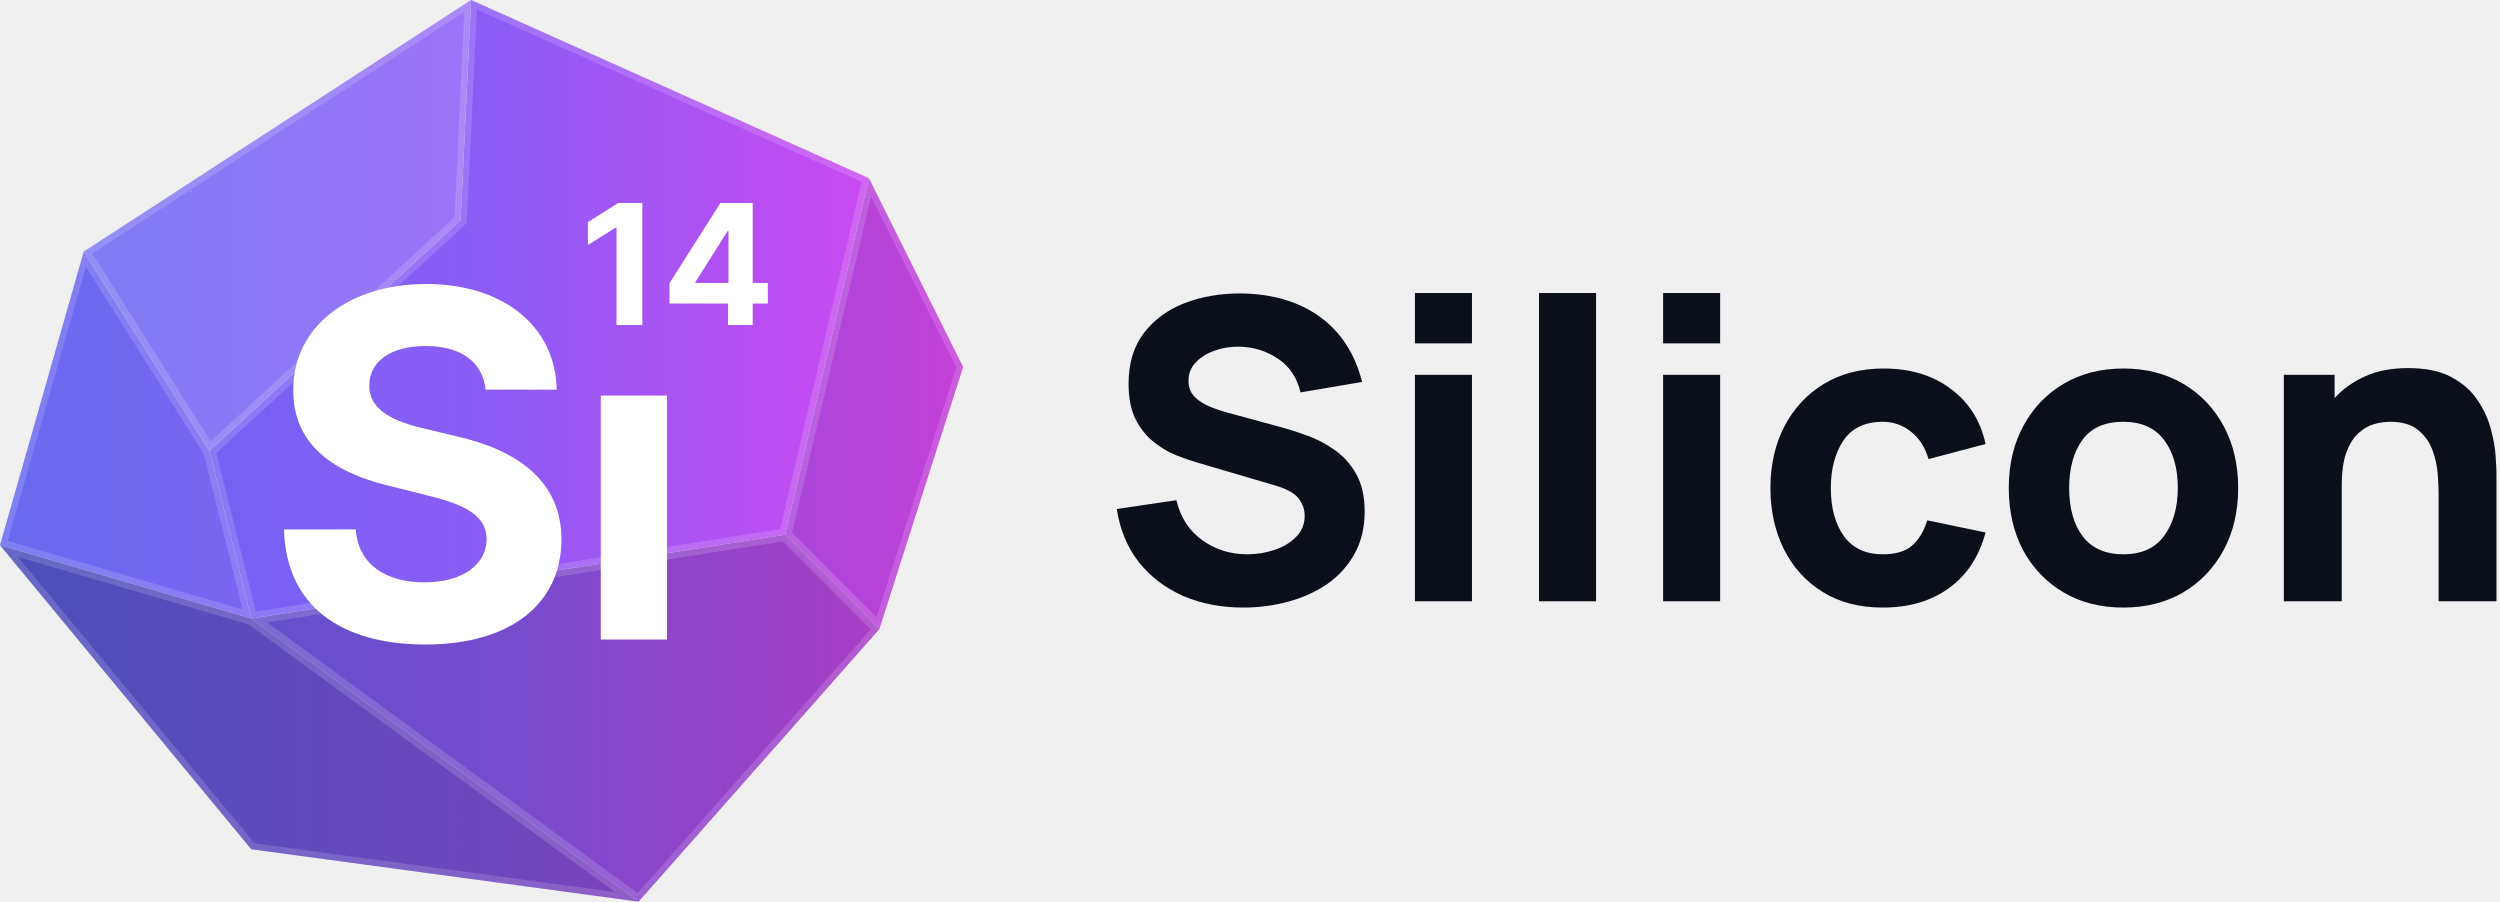
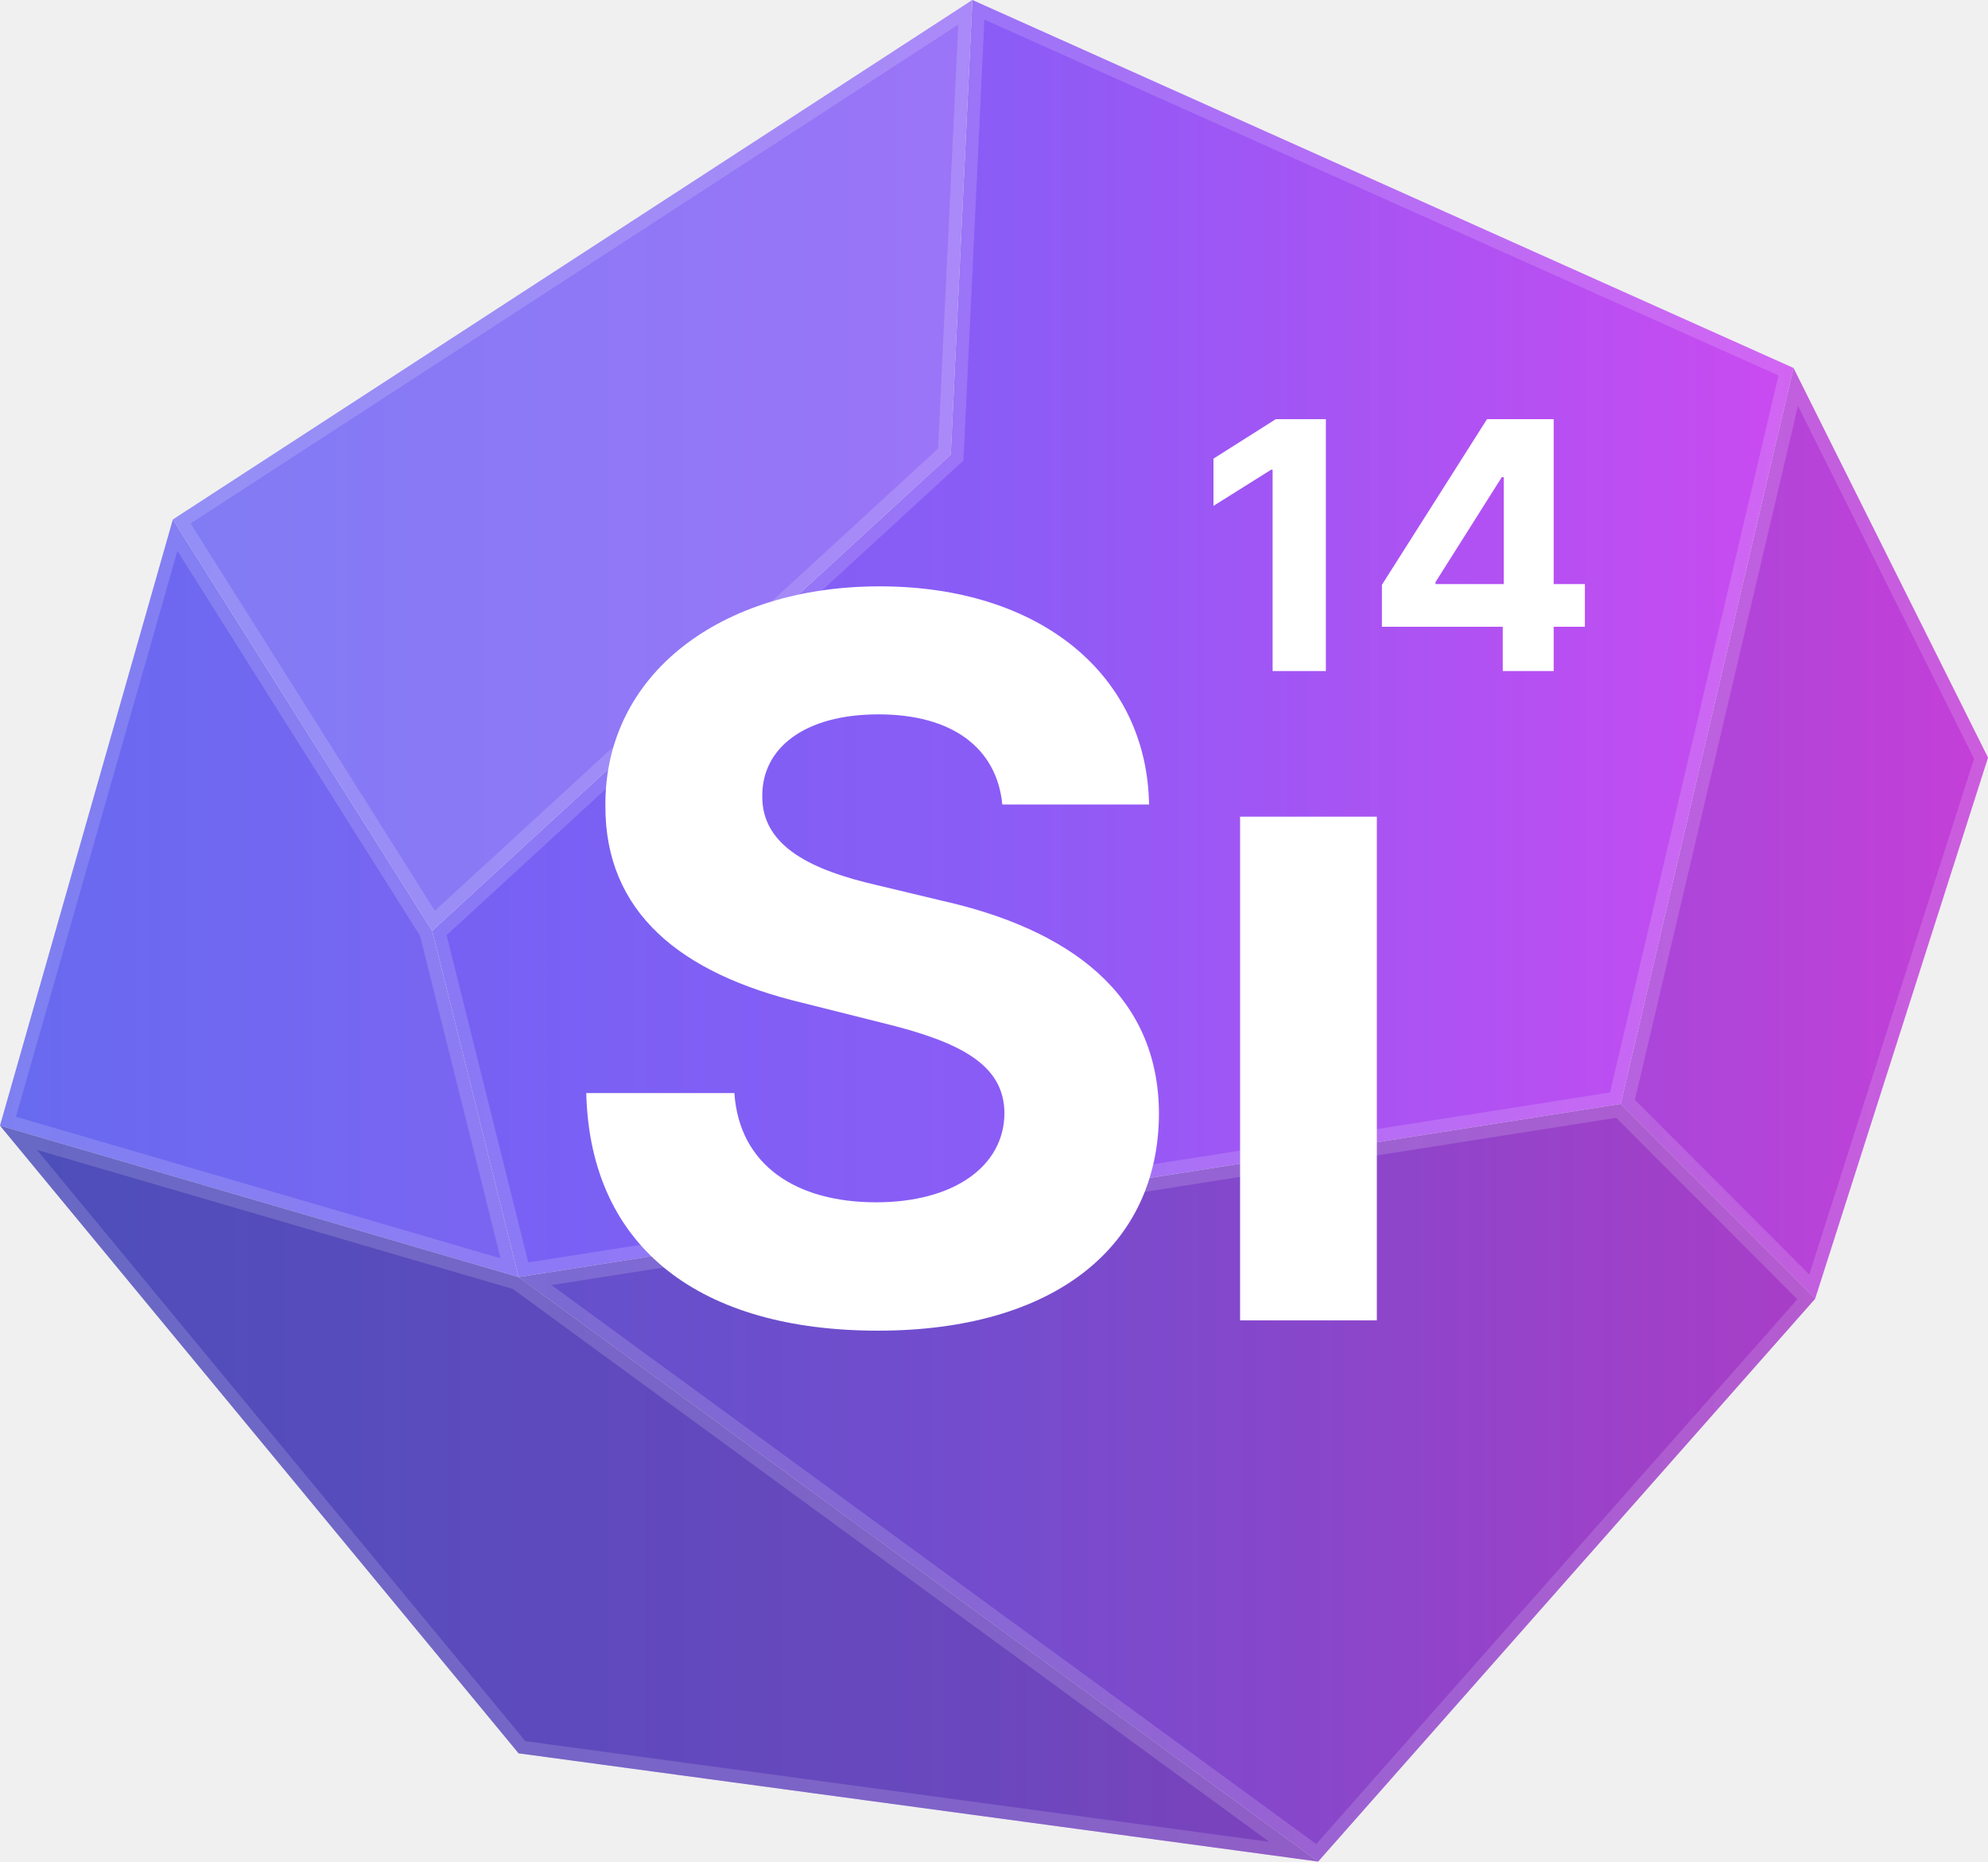
- <svg xmlns="http://www.w3.org/2000/svg" width="122" height="44" viewBox="0 0 122 44" fill="none">
-   <path d="M60.681 29.649C61.431 29.649 62.157 29.553 62.86 29.362C63.569 29.171 64.204 28.885 64.763 28.503C65.323 28.114 65.766 27.626 66.094 27.039C66.428 26.446 66.595 25.753 66.595 24.962C66.595 24.219 66.455 23.605 66.175 23.12C65.903 22.636 65.551 22.247 65.121 21.954C64.698 21.654 64.255 21.422 63.791 21.258C63.327 21.087 62.904 20.951 62.522 20.849L59.964 20.153C59.65 20.071 59.343 19.969 59.043 19.846C58.743 19.723 58.494 19.563 58.296 19.365C58.098 19.16 57.999 18.898 57.999 18.577C57.999 18.229 58.119 17.929 58.358 17.677C58.603 17.424 58.917 17.233 59.299 17.104C59.688 16.967 60.101 16.906 60.537 16.919C61.206 16.94 61.82 17.138 62.379 17.513C62.938 17.888 63.3 18.434 63.464 19.15L66.472 18.638C66.117 17.254 65.428 16.193 64.405 15.456C63.382 14.719 62.106 14.341 60.578 14.32C59.569 14.313 58.648 14.47 57.815 14.791C56.983 15.112 56.318 15.599 55.82 16.254C55.322 16.909 55.073 17.731 55.073 18.72C55.073 19.423 55.189 20.006 55.421 20.47C55.66 20.927 55.956 21.296 56.311 21.575C56.666 21.855 57.031 22.07 57.406 22.22C57.788 22.37 58.122 22.486 58.409 22.568L62.236 23.693C62.809 23.864 63.191 24.079 63.382 24.338C63.573 24.59 63.668 24.867 63.668 25.167C63.668 25.576 63.529 25.921 63.249 26.2C62.976 26.48 62.625 26.691 62.195 26.835C61.765 26.978 61.322 27.05 60.865 27.05C60.046 27.05 59.316 26.821 58.675 26.364C58.034 25.907 57.611 25.256 57.406 24.41L54.5 24.839C54.65 25.835 55.005 26.695 55.564 27.418C56.13 28.134 56.85 28.687 57.723 29.076C58.603 29.458 59.589 29.649 60.681 29.649Z" fill="#0B0F19" />
-   <path d="M69.049 16.756H71.832V14.3H69.049V16.756ZM69.049 29.342H71.832V18.291H69.049V29.342Z" fill="#0B0F19" />
-   <path d="M75.104 29.342H77.888V14.3H75.104V29.342Z" fill="#0B0F19" />
-   <path d="M81.16 16.756H83.943V14.3H81.16V16.756ZM81.16 29.342H83.943V18.291H81.16V29.342Z" fill="#0B0F19" />
-   <path d="M91.881 29.649C93.164 29.649 94.242 29.331 95.115 28.697C95.988 28.063 96.582 27.159 96.895 25.985L94.051 25.392C93.887 25.924 93.641 26.333 93.314 26.62C92.987 26.906 92.509 27.05 91.881 27.05C91.042 27.05 90.408 26.753 89.978 26.159C89.555 25.559 89.344 24.778 89.344 23.816C89.344 22.895 89.545 22.128 89.948 21.514C90.357 20.893 91.001 20.583 91.881 20.583C92.393 20.583 92.85 20.743 93.253 21.064C93.662 21.384 93.948 21.831 94.112 22.404L96.895 21.667C96.65 20.528 96.084 19.631 95.197 18.976C94.317 18.314 93.225 17.983 91.922 17.983C90.797 17.983 89.821 18.236 88.996 18.741C88.17 19.245 87.529 19.938 87.072 20.818C86.622 21.698 86.397 22.697 86.397 23.816C86.397 24.921 86.615 25.914 87.052 26.794C87.488 27.674 88.116 28.37 88.934 28.881C89.753 29.393 90.735 29.649 91.881 29.649Z" fill="#0B0F19" />
-   <path d="M103.615 29.649C104.72 29.649 105.693 29.403 106.532 28.912C107.377 28.414 108.036 27.728 108.506 26.855C108.984 25.975 109.223 24.962 109.223 23.816C109.223 22.677 108.987 21.671 108.517 20.797C108.046 19.918 107.388 19.229 106.542 18.73C105.703 18.233 104.727 17.983 103.615 17.983C102.524 17.983 101.559 18.229 100.719 18.72C99.88 19.211 99.222 19.897 98.745 20.777C98.267 21.65 98.028 22.663 98.028 23.816C98.028 24.955 98.26 25.965 98.724 26.845C99.195 27.718 99.85 28.404 100.689 28.902C101.528 29.4 102.503 29.649 103.615 29.649ZM103.615 27.05C102.749 27.05 102.091 26.76 101.64 26.18C101.197 25.593 100.975 24.805 100.975 23.816C100.975 22.854 101.187 22.076 101.61 21.483C102.039 20.883 102.708 20.583 103.615 20.583C104.495 20.583 105.157 20.876 105.6 21.463C106.051 22.049 106.276 22.834 106.276 23.816C106.276 24.764 106.054 25.542 105.611 26.149C105.174 26.749 104.509 27.05 103.615 27.05Z" fill="#0B0F19" />
-   <path d="M111.452 29.342H114.277V23.734C114.277 23.045 114.352 22.493 114.502 22.076C114.659 21.66 114.856 21.347 115.095 21.135C115.334 20.917 115.59 20.77 115.863 20.695C116.136 20.62 116.391 20.583 116.63 20.583C117.224 20.583 117.681 20.716 118.001 20.982C118.329 21.248 118.564 21.579 118.707 21.974C118.851 22.37 118.936 22.765 118.963 23.161C118.99 23.55 119.004 23.871 119.004 24.123V29.342H121.828V23.141C121.828 22.956 121.815 22.663 121.787 22.261C121.76 21.858 121.682 21.415 121.552 20.93C121.422 20.439 121.204 19.969 120.897 19.518C120.597 19.068 120.174 18.696 119.628 18.403C119.083 18.11 118.376 17.963 117.51 17.963C116.712 17.963 116.016 18.096 115.423 18.362C114.829 18.628 114.331 18.983 113.929 19.426V18.291H111.452V29.342Z" fill="#0B0F19" />
-   <path d="M10.217 22L4.087 12.279L22.989 0L22.478 10.744L10.217 22Z" fill="url(#paint0_linear_4632_11308)" />
-   <path d="M22.478 10.744L22.989 0L42.402 8.698L38.315 26.093L12.261 30.186L10.217 22L22.478 10.744Z" fill="url(#paint1_linear_4632_11308)" />
-   <path d="M31.163 44L12.261 30.186L38.315 26.093L42.913 30.698L31.163 44Z" fill="url(#paint2_linear_4632_11308)" />
-   <path d="M38.315 26.093L42.913 30.698L47 17.907L42.402 8.698L38.315 26.093Z" fill="url(#paint3_linear_4632_11308)" />
-   <path d="M12.261 30.186L31.163 44L12.261 41.442L0 26.605L12.261 30.186Z" fill="url(#paint4_linear_4632_11308)" />
-   <path d="M4.087 12.279L0 26.605L12.261 30.186L10.217 22L4.087 12.279Z" fill="url(#paint5_linear_4632_11308)" />
+ <svg xmlns="http://www.w3.org/2000/svg" width="47" height="44" viewBox="0 0 47 44" fill="none">
+   <path d="M10.217 22L4.087 12.279L22.989 0L22.478 10.744L10.217 22Z" fill="url(#paint0_linear_117_58)" />
+   <path d="M22.478 10.744L22.989 0L42.402 8.698L38.315 26.093L12.261 30.186L10.217 22L22.478 10.744Z" fill="url(#paint1_linear_117_58)" />
+   <path d="M31.163 44L12.261 30.186L38.315 26.093L42.913 30.698L31.163 44Z" fill="url(#paint2_linear_117_58)" />
+   <path d="M38.315 26.093L42.913 30.698L47 17.907L42.402 8.698L38.315 26.093Z" fill="url(#paint3_linear_117_58)" />
+   <path d="M12.261 30.186L31.163 44L12.261 41.442L0 26.605L12.261 30.186Z" fill="url(#paint4_linear_117_58)" />
+   <path d="M4.087 12.279L0 26.605L12.261 30.186L10.217 22L4.087 12.279Z" fill="url(#paint5_linear_117_58)" />
  <path d="M31.164 44L12.262 30.186L38.316 26.093L42.914 30.697L31.164 44Z" fill="black" fill-opacity="0.17" />
  <path d="M38.315 26.093L42.912 30.698L46.999 17.907L42.401 8.698L38.315 26.093Z" fill="black" fill-opacity="0.1" />
  <path d="M12.261 30.186L31.163 44L12.261 41.442L0 26.605L12.261 30.186Z" fill="black" fill-opacity="0.23" />
  <path d="M4.087 12.279L0 26.605L12.261 30.186L10.217 22L4.087 12.279Z" fill="#C0C0C0" fill-opacity="0.05" />
  <path d="M10.217 22L4.087 12.279L22.989 0L22.478 10.744L10.217 22Z" fill="white" fill-opacity="0.15" />
  <path fill-rule="evenodd" clip-rule="evenodd" d="M10.217 22L22.478 10.744L22.989 0L4.087 12.279L10.217 22ZM10.281 21.526L22.178 10.603L22.654 0.583L4.508 12.372L10.281 21.526Z" fill="white" fill-opacity="0.15" />
  <path fill-rule="evenodd" clip-rule="evenodd" d="M22.778 10.885L10.559 22.103L12.49 29.839L38.064 25.822L42.046 8.874L23.274 0.464L22.778 10.885ZM22.478 10.744L10.217 22L12.261 30.186L38.315 26.093L42.402 8.698L22.989 0L22.478 10.744Z" fill="white" fill-opacity="0.15" />
  <path fill-rule="evenodd" clip-rule="evenodd" d="M31.118 43.587L42.492 30.71L38.209 26.421L13.039 30.375L31.118 43.587ZM31.163 44L42.913 30.698L38.315 26.093L12.261 30.186L31.163 44Z" fill="white" fill-opacity="0.15" />
  <path fill-rule="evenodd" clip-rule="evenodd" d="M42.913 30.698L47 17.907L42.402 8.698L38.315 26.093L42.913 30.698ZM38.653 25.997L42.774 30.125L46.67 17.933L42.507 9.593L38.653 25.997Z" fill="white" fill-opacity="0.15" />
  <path fill-rule="evenodd" clip-rule="evenodd" d="M12.123 30.466L0.873 27.179L12.421 41.154L30.005 43.533L12.123 30.466ZM12.261 30.186L0 26.605L12.261 41.442L31.163 44L12.261 30.186Z" fill="white" fill-opacity="0.15" />
  <path fill-rule="evenodd" clip-rule="evenodd" d="M0.378 26.395L11.834 29.742L9.932 22.122L4.194 13.023L0.378 26.395ZM0 26.605L12.261 30.186L10.217 22L4.087 12.279L0 26.605Z" fill="white" fill-opacity="0.15" />
  <path d="M23.697 19.016H27.166C27.115 15.965 24.608 13.859 20.797 13.859C17.045 13.859 14.295 15.932 14.312 19.041C14.303 21.565 16.084 23.011 18.975 23.704L20.839 24.172C22.703 24.624 23.739 25.159 23.747 26.312C23.739 27.566 22.552 28.418 20.713 28.418C18.833 28.418 17.479 27.549 17.362 25.836H13.86C13.952 29.538 16.602 31.452 20.755 31.452C24.934 31.452 27.391 29.454 27.4 26.32C27.391 23.47 25.243 21.958 22.268 21.289L20.73 20.921C19.243 20.579 17.997 20.027 18.022 18.799C18.022 17.695 19 16.885 20.772 16.885C22.502 16.885 23.564 17.67 23.697 19.016Z" fill="white" />
  <path d="M32.551 19.303H29.318V31.209H32.551V19.303Z" fill="white" />
  <path d="M31.346 9.907H30.163L28.689 10.84V11.957L30.052 11.102H30.087V15.861H31.346V9.907Z" fill="white" />
  <path d="M32.671 14.814H35.528V15.861H36.732V14.814H37.47V13.806H36.732V9.907H35.156L32.671 13.823V14.814ZM35.551 13.806H33.938V13.759L35.505 11.279H35.551V13.806Z" fill="white" />
  <defs>
-     <linearGradient id="paint0_linear_4632_11308" x1="0" y1="22.105" x2="47" y2="22.105" gradientUnits="userSpaceOnUse">
+     <linearGradient id="paint0_linear_117_58" x1="0" y1="22.105" x2="47" y2="22.105" gradientUnits="userSpaceOnUse">
      <stop stop-color="#6366F1" />
      <stop offset="0.5" stop-color="#8B5CF6" />
      <stop offset="1" stop-color="#D946EF" />
    </linearGradient>
-     <linearGradient id="paint1_linear_4632_11308" x1="0" y1="22.105" x2="47" y2="22.105" gradientUnits="userSpaceOnUse">
+     <linearGradient id="paint1_linear_117_58" x1="0" y1="22.105" x2="47" y2="22.105" gradientUnits="userSpaceOnUse">
      <stop stop-color="#6366F1" />
      <stop offset="0.5" stop-color="#8B5CF6" />
      <stop offset="1" stop-color="#D946EF" />
    </linearGradient>
-     <linearGradient id="paint2_linear_4632_11308" x1="0" y1="22.105" x2="47" y2="22.105" gradientUnits="userSpaceOnUse">
+     <linearGradient id="paint2_linear_117_58" x1="0" y1="22.105" x2="47" y2="22.105" gradientUnits="userSpaceOnUse">
      <stop stop-color="#6366F1" />
      <stop offset="0.5" stop-color="#8B5CF6" />
      <stop offset="1" stop-color="#D946EF" />
    </linearGradient>
-     <linearGradient id="paint3_linear_4632_11308" x1="0" y1="22.105" x2="47" y2="22.105" gradientUnits="userSpaceOnUse">
+     <linearGradient id="paint3_linear_117_58" x1="0" y1="22.105" x2="47" y2="22.105" gradientUnits="userSpaceOnUse">
      <stop stop-color="#6366F1" />
      <stop offset="0.5" stop-color="#8B5CF6" />
      <stop offset="1" stop-color="#D946EF" />
    </linearGradient>
-     <linearGradient id="paint4_linear_4632_11308" x1="0" y1="22.105" x2="47" y2="22.105" gradientUnits="userSpaceOnUse">
+     <linearGradient id="paint4_linear_117_58" x1="0" y1="22.105" x2="47" y2="22.105" gradientUnits="userSpaceOnUse">
      <stop stop-color="#6366F1" />
      <stop offset="0.5" stop-color="#8B5CF6" />
      <stop offset="1" stop-color="#D946EF" />
    </linearGradient>
-     <linearGradient id="paint5_linear_4632_11308" x1="0" y1="22.105" x2="47" y2="22.105" gradientUnits="userSpaceOnUse">
+     <linearGradient id="paint5_linear_117_58" x1="0" y1="22.105" x2="47" y2="22.105" gradientUnits="userSpaceOnUse">
      <stop stop-color="#6366F1" />
      <stop offset="0.5" stop-color="#8B5CF6" />
      <stop offset="1" stop-color="#D946EF" />
    </linearGradient>
  </defs>
</svg>
